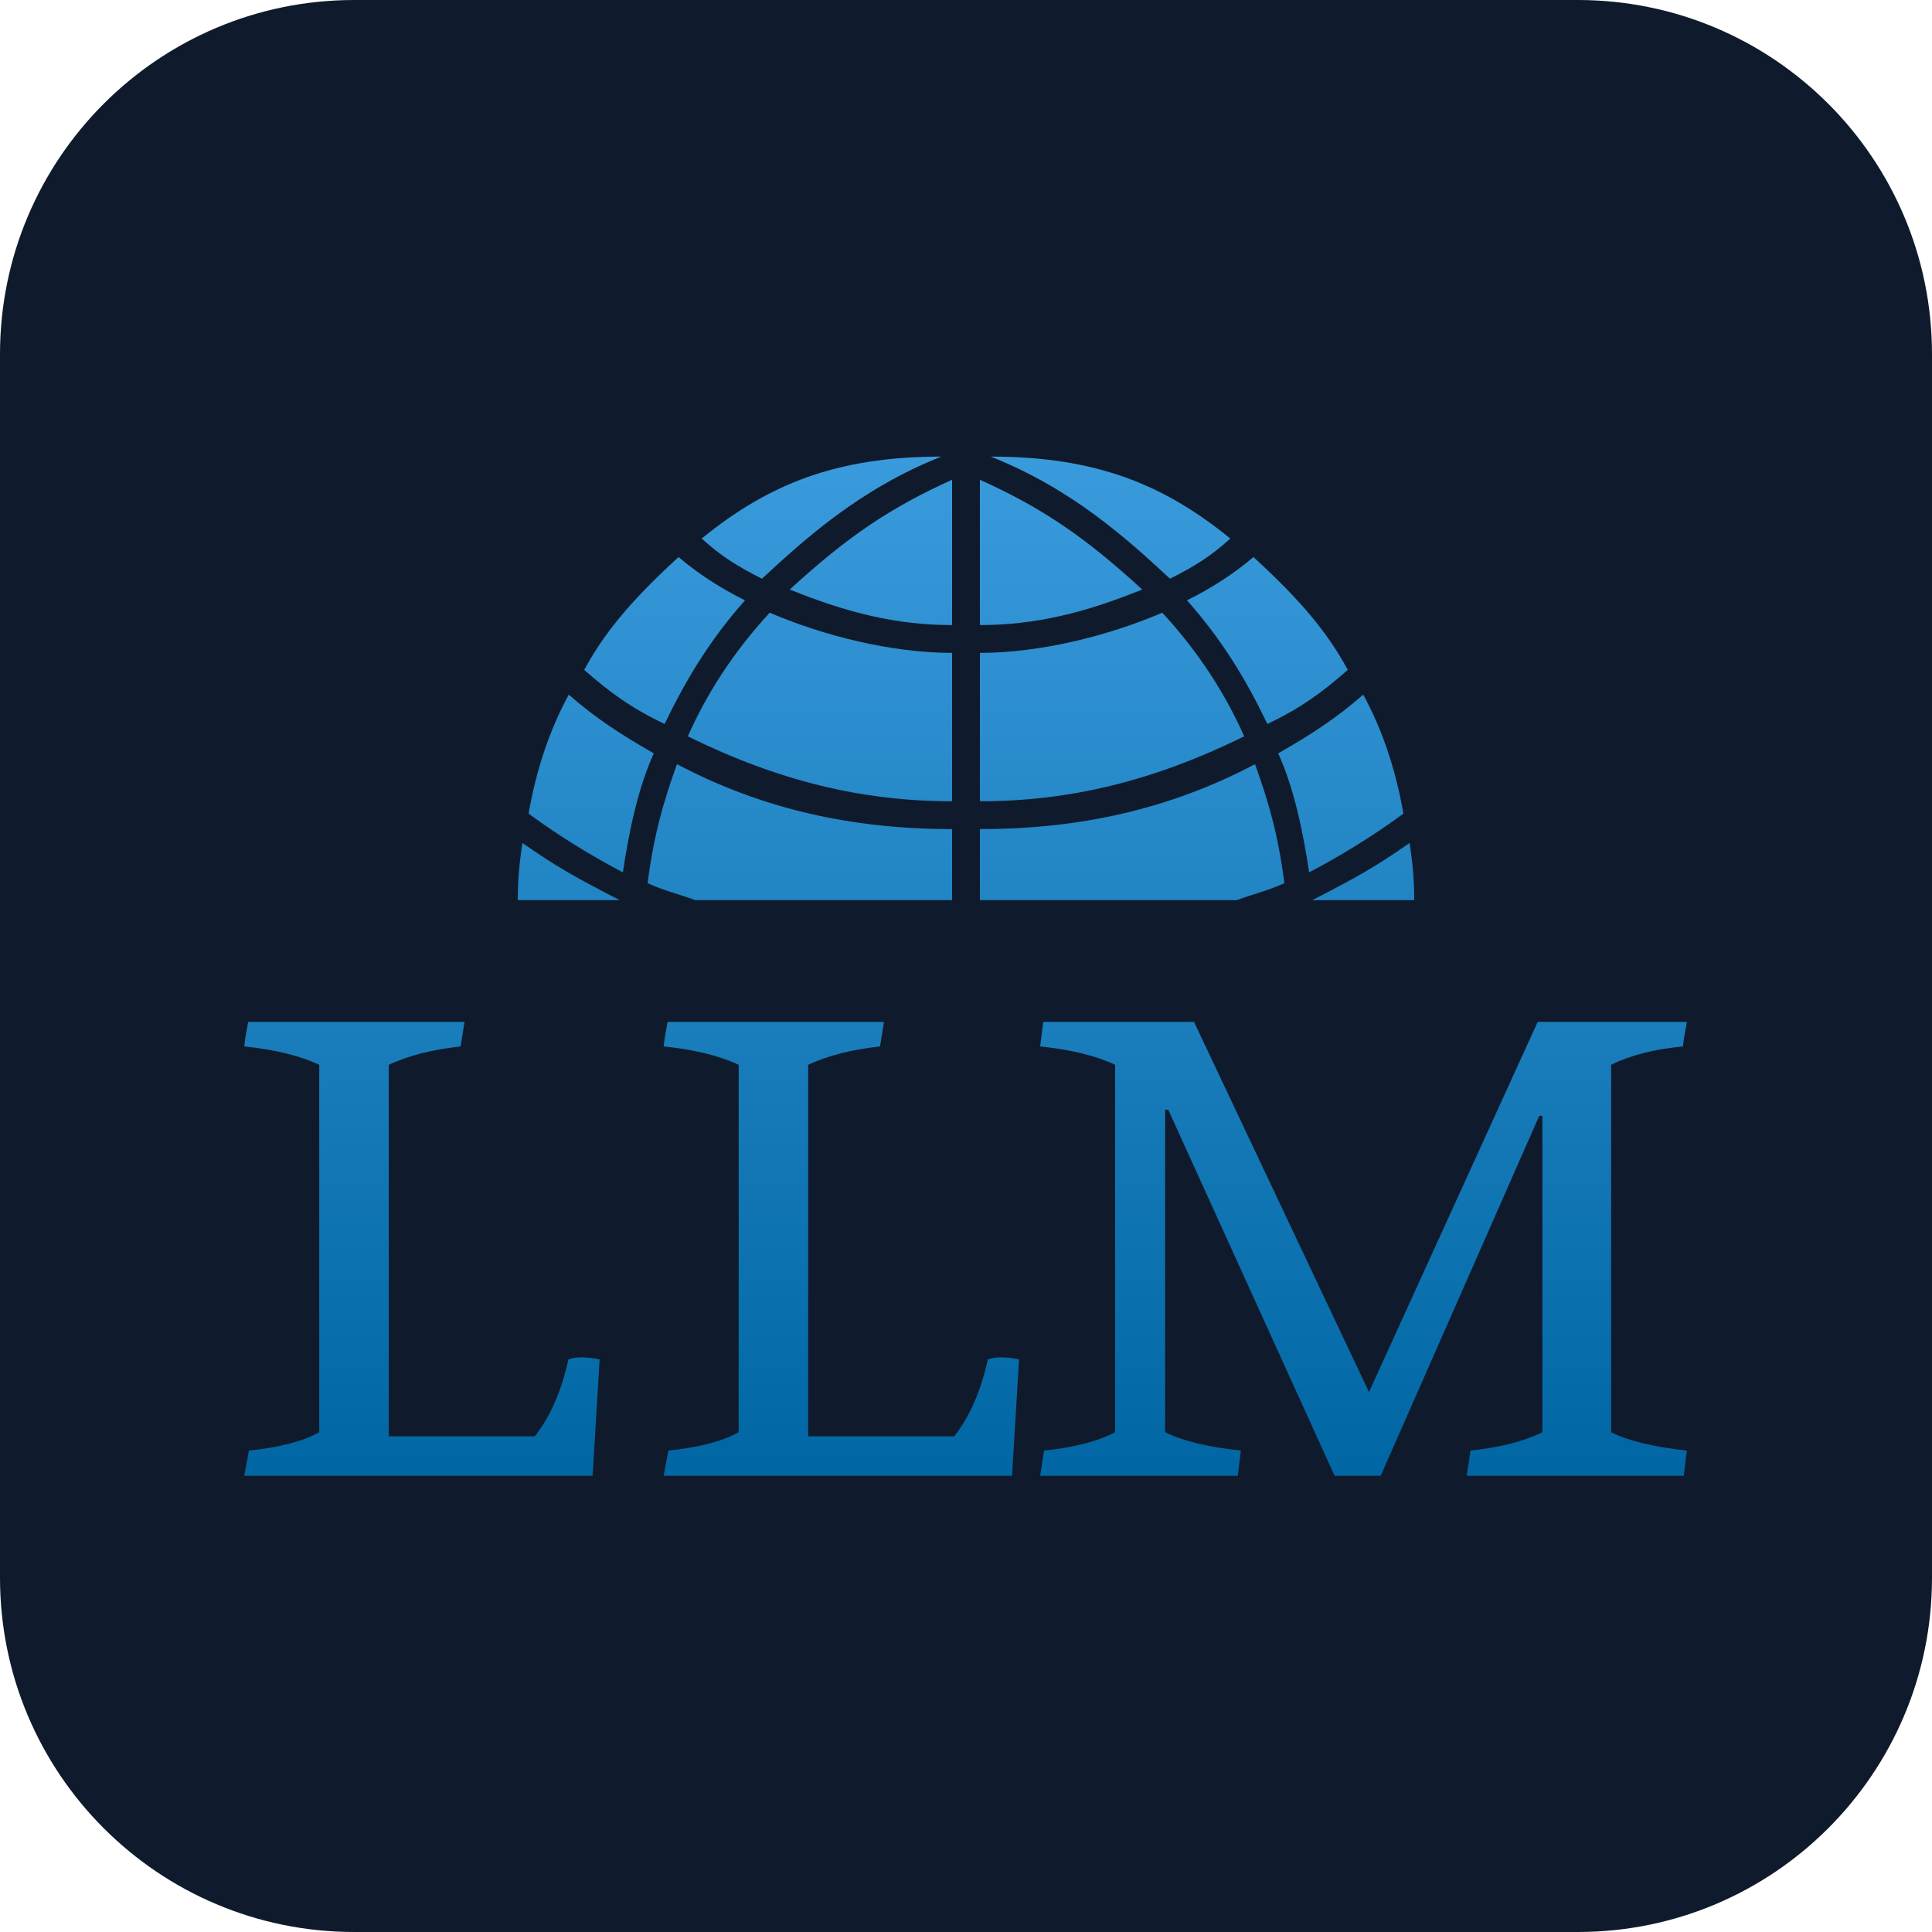
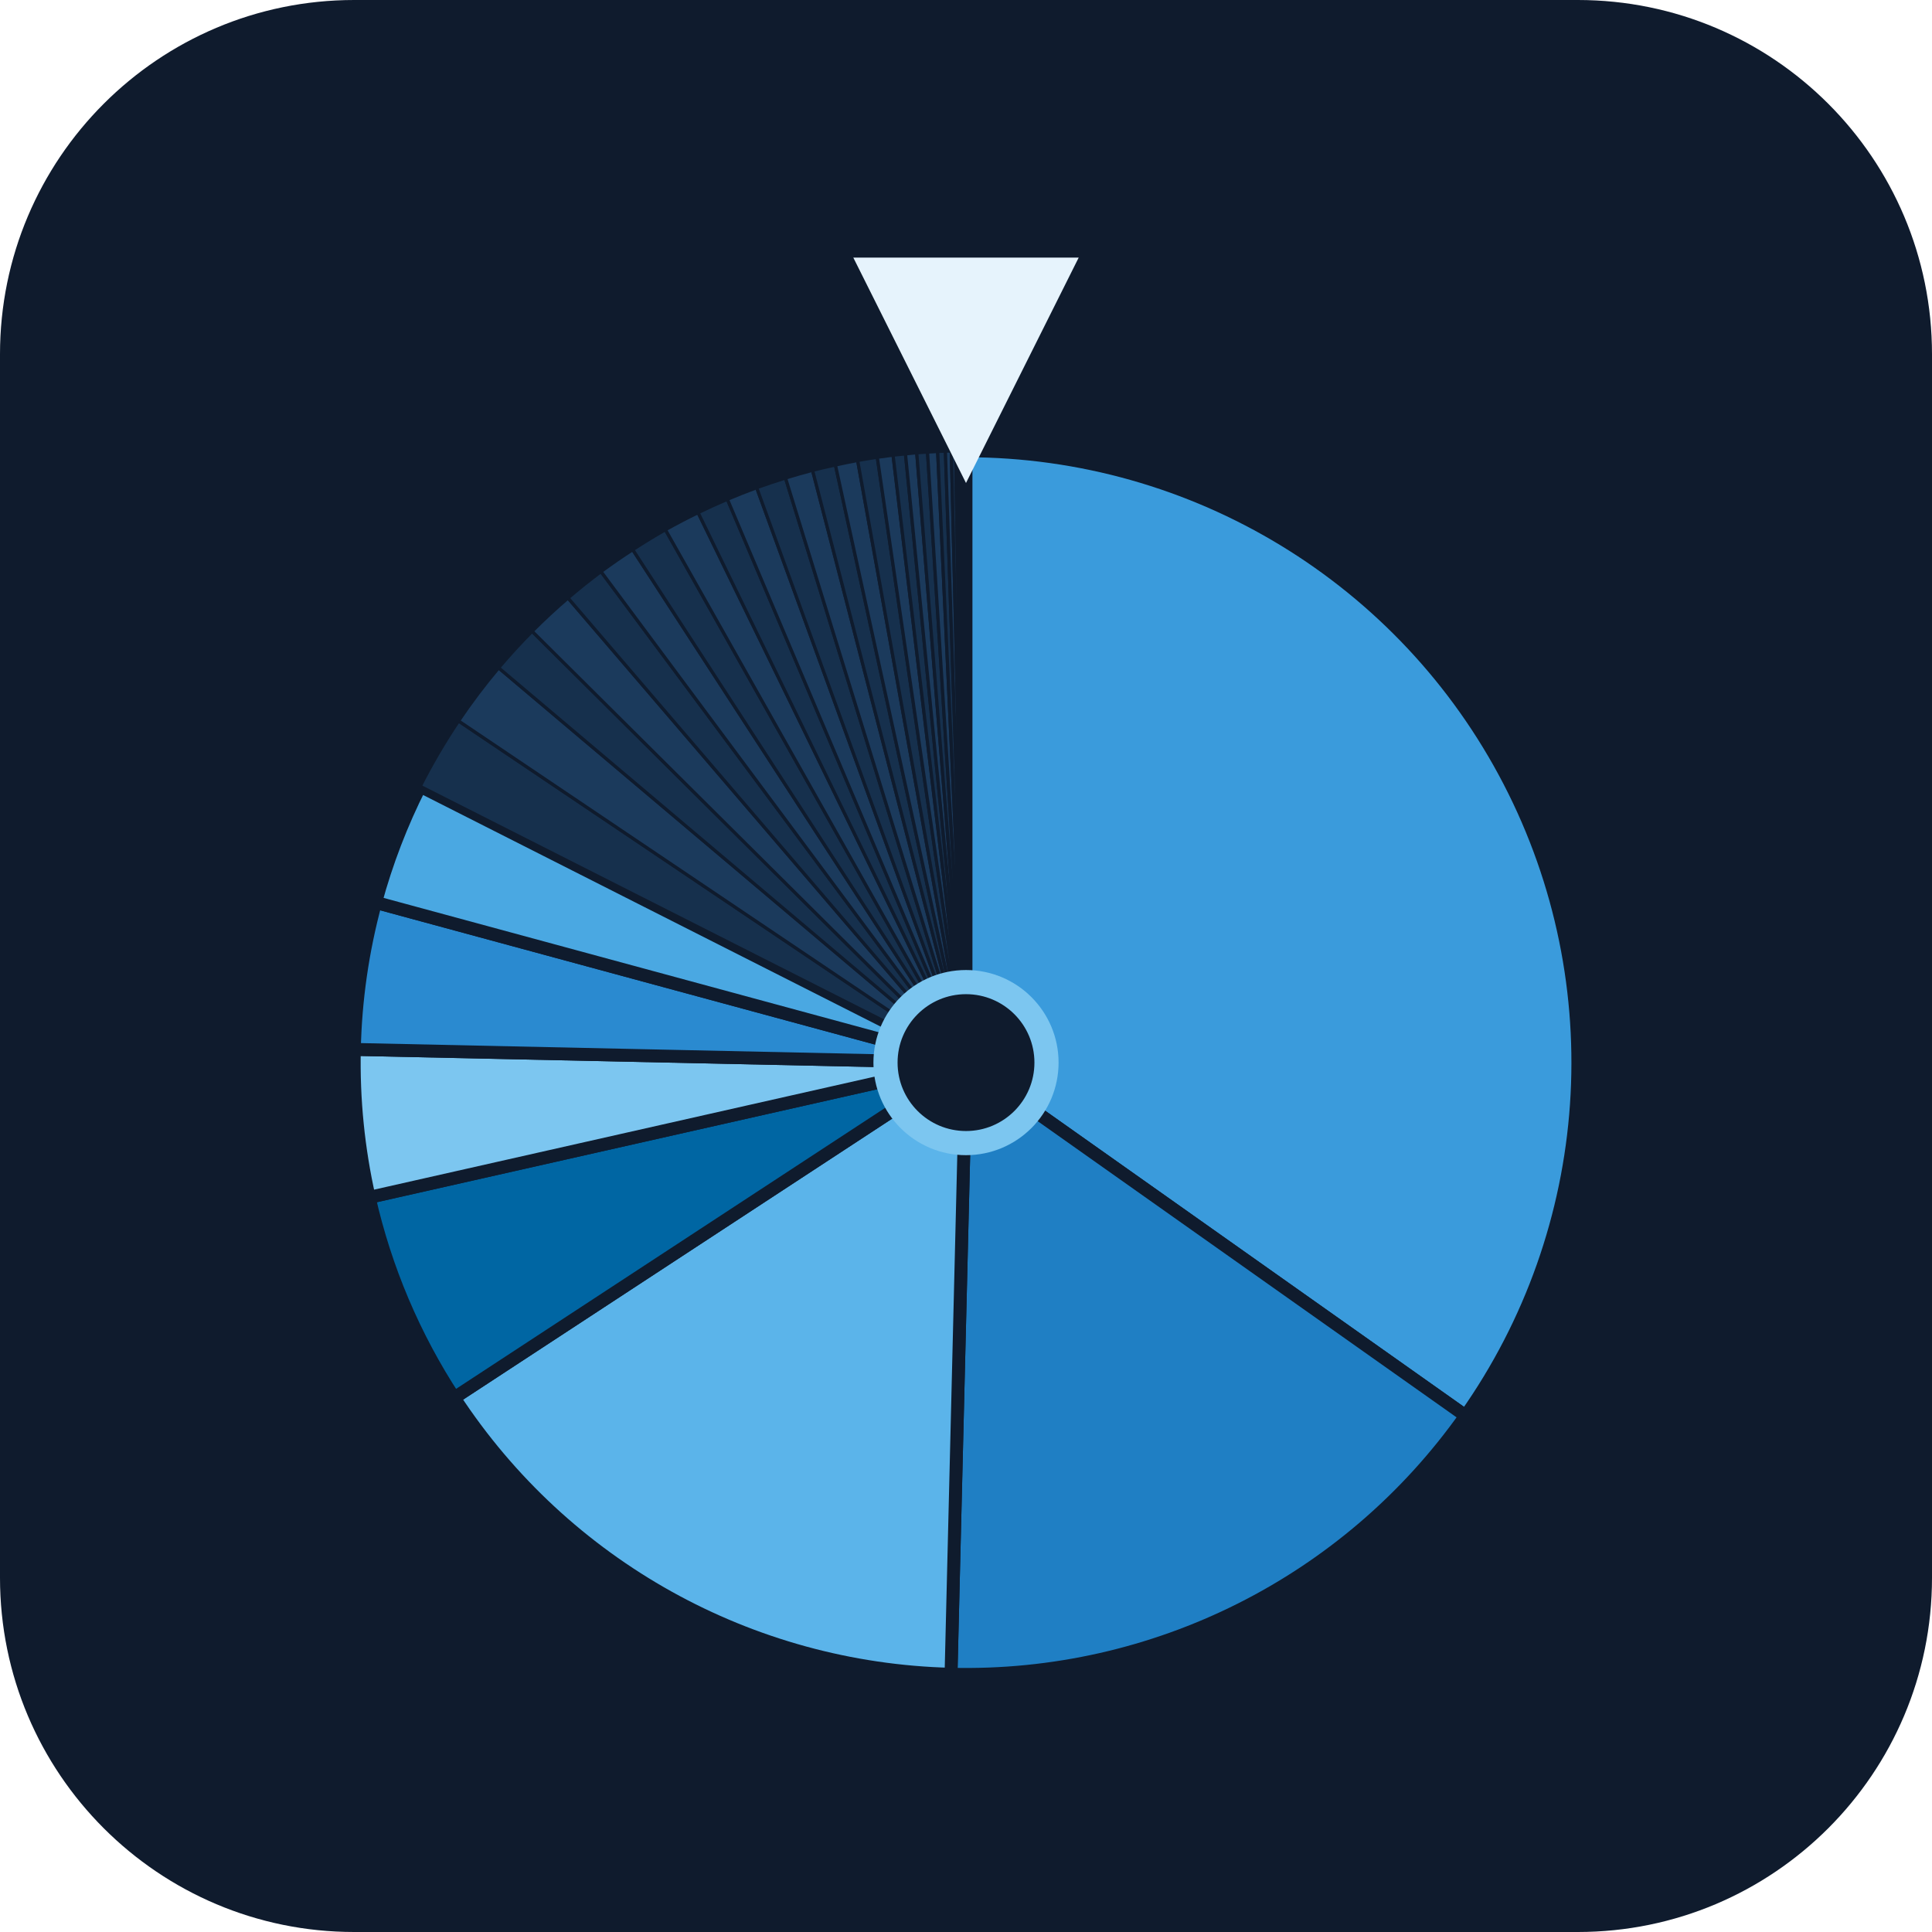
<svg xmlns="http://www.w3.org/2000/svg" viewBox="0 0 120 120" width="120" height="120" role="img">
-   <defs>
-     <linearGradient id="llmGrad" gradientUnits="userSpaceOnUse" x1="0" y1="35" x2="0" y2="700">
-       <stop offset="0" stop-color="#3a9bdc" />
-       <stop offset="1" stop-color="#0066a3" />
-     </linearGradient>
-   </defs>
  <rect width="120" height="120" rx="22" fill="#0f1b2d" />
-   <g transform="translate(12,25) scale(0.096)" fill="url(#llmGrad)">
-     <path d=" M329 88C372 53 416 35 484 35C431 56 395 89 368 114C352 106 341 99 329 88Z M671 88C628 53 584 35 516 35C569 56 605 89 632 114C648 106 659 99 671 88Z M491 144C455 144 423 136 386 121C423 87 451 68 491 50Z M509 144C545 144 577 136 614 121C577 87 549 68 509 50Z M357 128C341 120 327 111 314 100C289 123 268 145 253 173C270 188 284 198 305 208C319 179 334 154 357 128Z M643 128C659 120 673 111 686 100C711 123 732 145 747 173C730 188 716 198 695 208C681 179 666 154 643 128Z M491 162C452 162 408 151 373 136C349 162 332 189 320 216C379 245 433 258 491 258Z M509 162C548 162 592 151 627 136C651 162 668 189 680 216C621 245 567 258 509 258Z M243 189C260 204 277 215 298 227C288 249 282 277 278 304C257 293 236 280 217 266C222 237 231 211 243 189Z M757 189C740 204 723 215 702 227C712 249 718 277 722 304C743 293 764 280 783 266C778 237 769 211 757 189Z M491 322L325 322C314 318 305 316 294 311C298 280 304 259 313 234C368 263 426 276 491 276Z M509 322L675 322C686 318 695 316 706 311C702 280 696 259 687 234C632 263 574 276 509 276Z M210 322C210 309 211 298 213 285C236 301 247 307 276 322Z M790 322C790 309 789 298 787 285C764 301 753 307 724 322Z " />
-     <path d="m 126.518,668.869 h 94.499 q 15.16,-19.37 21.73,-49.747 3.537,-1.321 8.591,-1.321 5.559,0 11.623,1.321 l -4.548,75.281 H 33.029 l 3.032,-16.289 q 29.815,-3.082 45.481,-11.886 V 428.499 Q 62.844,419.694 33.029,416.612 33.534,411.329 35.556,400.764 H 175.536 l -2.527,15.849 q -27.794,3.082 -46.492,11.886 z m 271.37,0 h 94.499 q 15.16,-19.37 21.73,-49.747 3.537,-1.321 8.591,-1.321 5.559,0 11.623,1.321 l -4.548,75.281 H 304.399 l 3.032,-16.289 q 29.815,-3.082 45.481,-11.886 V 428.499 q -18.698,-8.805 -48.513,-11.886 0.505,-5.283 2.527,-15.849 h 139.98 l -2.527,15.849 q -27.794,3.082 -46.492,11.886 z M 872.911,461.517 h -2.021 L 768.305,694.402 H 738.49 L 630.851,457.554 h -2.021 v 208.673 q 16.676,8.365 49.018,11.886 l -2.021,16.289 h -127.852 l 2.527,-16.289 q 29.31,-3.082 45.986,-11.886 V 428.499 q -18.698,-8.805 -48.513,-11.886 l 2.021,-15.849 h 97.531 L 760.725,640.253 869.879,400.764 h 96.521 q -2.021,10.566 -2.527,15.849 -27.794,2.641 -46.492,11.886 v 237.728 q 16.676,8.365 49.018,11.886 l -2.021,16.289 H 823.893 q 2.021,-11.886 2.527,-16.289 28.805,-3.082 46.492,-11.886 z" />
-   </g>
+   <path d="M60,66 L60.00,28.00 A38,38 0 0 1 91.03,87.94 Z" fill="#3a9bdc" stroke="#0f1b2d" stroke-width="0.8" />
+   <path d="M60,66 L91.03,87.94 A38,38 0 0 1 59.07,103.99 Z" fill="#1f7fc4" stroke="#0f1b2d" stroke-width="0.8" />
+   <path d="M60,66 L59.07,103.99 A38,38 0 0 1 28.21,86.82 Z" fill="#5bb4ea" stroke="#0f1b2d" stroke-width="0.8" />
+   <path d="M60,66 L28.21,86.82 A38,38 0 0 1 22.93,74.37 Z" fill="#0066a3" stroke="#0f1b2d" stroke-width="0.8" />
+   <path d="M60,66 L22.93,74.37 A38,38 0 0 1 22.01,65.18 Z" fill="#7cc6f0" stroke="#0f1b2d" stroke-width="0.8" />
+   <path d="M60,66 L22.01,65.18 A38,38 0 0 1 23.33,56.05 Z" fill="#2a8ad0" stroke="#0f1b2d" stroke-width="0.8" />
+   <path d="M60,66 L23.33,56.05 A38,38 0 0 1 26.10,48.84 Z" fill="#4aa8e2" stroke="#0f1b2d" stroke-width="0.8" />
+   <path d="M60,66 L26.10,48.84 A38,38 0 0 1 28.48,44.78 Z" fill="#16304d" stroke="#0f1b2d" stroke-width="0.2" />
+   <path d="M60,66 L28.48,44.78 A38,38 0 0 1 30.97,41.48 Z" fill="#1b3a5c" stroke="#0f1b2d" stroke-width="0.2" />
+   <path d="M60,66 L30.97,41.48 A38,38 0 0 1 33.05,39.21 Z" fill="#16304d" stroke="#0f1b2d" stroke-width="0.2" />
+   <path d="M60,66 L33.05,39.21 A38,38 0 0 1 35.28,37.14 Z" fill="#1b3a5c" stroke="#0f1b2d" stroke-width="0.2" />
+   <path d="M60,66 L35.28,37.14 A38,38 0 0 1 37.33,35.50 Z" fill="#16304d" stroke="#0f1b2d" stroke-width="0.2" />
+   <path d="M60,66 L37.33,35.50 A38,38 0 0 1 39.30,34.14 Z" fill="#1b3a5c" stroke="#0f1b2d" stroke-width="0.2" />
+   <path d="M60,66 L39.30,34.14 A38,38 0 0 1 41.33,32.90 Z" fill="#16304d" stroke="#0f1b2d" stroke-width="0.2" />
+   <path d="M60,66 L41.33,32.90 A38,38 0 0 1 43.36,31.84 Z" fill="#1b3a5c" stroke="#0f1b2d" stroke-width="0.2" />
+   <path d="M60,66 L43.36,31.84 A38,38 0 0 1 45.18,31.01 Z" fill="#16304d" stroke="#0f1b2d" stroke-width="0.2" />
+   <path d="M60,66 L45.18,31.01 A38,38 0 0 1 47.00,30.29 Z" fill="#1b3a5c" stroke="#0f1b2d" stroke-width="0.2" />
+   <path d="M60,66 L47.00,30.29 A38,38 0 0 1 48.79,29.69 Z" fill="#16304d" stroke="#0f1b2d" stroke-width="0.2" />
+   <path d="M60,66 L48.79,29.69 A38,38 0 0 1 50.47,29.21 Z" fill="#1b3a5c" stroke="#0f1b2d" stroke-width="0.2" />
+   <path d="M60,66 L50.47,29.21 A38,38 0 0 1 51.89,28.88 Z" fill="#16304d" stroke="#0f1b2d" stroke-width="0.2" />
+   <path d="M60,66 L51.89,28.88 A38,38 0 0 1 53.27,28.60 Z" fill="#1b3a5c" stroke="#0f1b2d" stroke-width="0.2" />
+   <path d="M60,66 L53.27,28.60 A38,38 0 0 1 54.49,28.40 Z" fill="#16304d" stroke="#0f1b2d" stroke-width="0.2" />
+   <path d="M60,66 L54.49,28.40 A38,38 0 0 1 55.47,28.27 Z" fill="#1b3a5c" stroke="#0f1b2d" stroke-width="0.2" />
+   <path d="M60,66 L55.47,28.27 A38,38 0 0 1 56.24,28.19 Z" fill="#16304d" stroke="#0f1b2d" stroke-width="0.2" />
+   <path d="M60,66 L56.24,28.19 A38,38 0 0 1 56.94,28.12 Z" fill="#1b3a5c" stroke="#0f1b2d" stroke-width="0.2" />
+   <path d="M60,66 L56.94,28.12 A38,38 0 0 1 57.61,28.08 Z" fill="#16304d" stroke="#0f1b2d" stroke-width="0.2" />
+   <path d="M60,66 L57.61,28.08 A38,38 0 0 1 58.24,28.04 Z" fill="#1b3a5c" stroke="#0f1b2d" stroke-width="0.2" />
+   <path d="M60,66 L58.24,28.04 A38,38 0 0 1 58.72,28.02 Z" fill="#16304d" stroke="#0f1b2d" stroke-width="0.2" />
+   <path d="M60,66 L58.72,28.02 A38,38 0 0 1 59.09,28.01 Z" fill="#1b3a5c" stroke="#0f1b2d" stroke-width="0.2" />
+   <path d="M60,66 L59.09,28.01 A38,38 0 0 1 59.36,28.01 Z" fill="#16304d" stroke="#0f1b2d" stroke-width="0.2" />
+   <path d="M60,66 L59.36,28.01 A38,38 0 0 1 59.53,28.00 Z" fill="#1b3a5c" stroke="#0f1b2d" stroke-width="0.2" />
+   <path d="M60,66 L59.53,28.00 A38,38 0 0 1 59.70,28.00 Z" fill="#16304d" stroke="#0f1b2d" stroke-width="0.2" />
+   <path d="M60,66 L59.70,28.00 A38,38 0 0 1 59.77,28.00 Z" fill="#1b3a5c" stroke="#0f1b2d" stroke-width="0.2" />
+   <path d="M60,66 L59.77,28.00 A38,38 0 0 1 59.79,28.00 Z" fill="#16304d" stroke="#0f1b2d" stroke-width="0.2" />
+   <path d="M60,66 L59.79,28.00 A38,38 0 0 1 59.81,28.00 Z" fill="#1b3a5c" stroke="#0f1b2d" stroke-width="0.2" />
+   <path d="M60,66 L59.81,28.00 A38,38 0 0 1 59.83,28.00 Z" fill="#16304d" stroke="#0f1b2d" stroke-width="0.2" />
+   <path d="M60,66 L59.83,28.00 A38,38 0 0 1 59.85,28.00 Z" fill="#1b3a5c" stroke="#0f1b2d" stroke-width="0.2" />
+   <path d="M60,66 L59.85,28.00 A38,38 0 0 1 59.86,28.00 Z" fill="#16304d" stroke="#0f1b2d" stroke-width="0.2" />
+   <path d="M60,66 L59.86,28.00 A38,38 0 0 1 59.88,28.00 Z" fill="#1b3a5c" stroke="#0f1b2d" stroke-width="0.2" />
+   <path d="M60,66 L59.88,28.00 A38,38 0 0 1 59.89,28.00 Z" fill="#16304d" stroke="#0f1b2d" stroke-width="0.2" />
+   <path d="M60,66 L59.89,28.00 A38,38 0 0 1 59.90,28.00 Z" fill="#1b3a5c" stroke="#0f1b2d" stroke-width="0.2" />
+   <path d="M60,66 L59.90,28.00 A38,38 0 0 1 59.91,28.00 Z" fill="#16304d" stroke="#0f1b2d" stroke-width="0.2" />
+   <path d="M60,66 L59.91,28.00 A38,38 0 0 1 59.92,28.00 Z" fill="#1b3a5c" stroke="#0f1b2d" stroke-width="0.2" />
+   <path d="M60,66 L59.92,28.00 A38,38 0 0 1 59.92,28.00 Z" fill="#16304d" stroke="#0f1b2d" stroke-width="0.2" />
+   <path d="M60,66 L59.92,28.00 A38,38 0 0 1 59.93,28.00 Z" fill="#1b3a5c" stroke="#0f1b2d" stroke-width="0.2" />
+   <path d="M60,66 L59.93,28.00 A38,38 0 0 1 59.94,28.00 Z" fill="#16304d" stroke="#0f1b2d" stroke-width="0.2" />
+   <path d="M60,66 L59.94,28.00 A38,38 0 0 1 59.95,28.00 Z" fill="#1b3a5c" stroke="#0f1b2d" stroke-width="0.2" />
+   <path d="M60,66 L59.95,28.00 A38,38 0 0 1 59.95,28.00 Z" fill="#16304d" stroke="#0f1b2d" stroke-width="0.2" />
+   <path d="M60,66 L59.95,28.00 A38,38 0 0 1 59.96,28.00 Z" fill="#1b3a5c" stroke="#0f1b2d" stroke-width="0.2" />
+   <path d="M60,66 L59.96,28.00 A38,38 0 0 1 59.96,28.00 Z" fill="#16304d" stroke="#0f1b2d" stroke-width="0.2" />
+   <path d="M60,66 L59.96,28.00 A38,38 0 0 1 59.97,28.00 Z" fill="#1b3a5c" stroke="#0f1b2d" stroke-width="0.2" />
+   <path d="M60,66 L59.97,28.00 A38,38 0 0 1 59.97,28.00 Z" fill="#16304d" stroke="#0f1b2d" stroke-width="0.2" />
+   <path d="M60,66 L59.97,28.00 A38,38 0 0 1 59.98,28.00 Z" fill="#1b3a5c" stroke="#0f1b2d" stroke-width="0.2" />
+   <path d="M60,66 L59.98,28.00 A38,38 0 0 1 59.98,28.00 Z" fill="#16304d" stroke="#0f1b2d" stroke-width="0.2" />
+   <path d="M60,66 L59.98,28.00 A38,38 0 0 1 59.99,28.00 Z" fill="#1b3a5c" stroke="#0f1b2d" stroke-width="0.2" />
+   <path d="M60,66 L59.99,28.00 A38,38 0 0 1 59.99,28.00 Z" fill="#16304d" stroke="#0f1b2d" stroke-width="0.2" />
+   <path d="M60,66 L59.99,28.00 A38,38 0 0 1 59.99,28.00 Z" fill="#1b3a5c" stroke="#0f1b2d" stroke-width="0.2" />
+   <path d="M60,66 L59.99,28.00 A38,38 0 0 1 59.99,28.00 Z" fill="#16304d" stroke="#0f1b2d" stroke-width="0.2" />
+   <path d="M60,66 L59.99,28.00 A38,38 0 0 1 59.99,28.00 Z" fill="#1b3a5c" stroke="#0f1b2d" stroke-width="0.2" />
+   <path d="M60,66 L59.99,28.00 A38,38 0 0 1 60.00,28.00 Z" fill="#16304d" stroke="#0f1b2d" stroke-width="0.2" />
+   <path d="M60,66 L60.00,28.00 A38,38 0 0 1 60.00,28.00 Z" fill="#1b3a5c" stroke="#0f1b2d" stroke-width="0.2" />
+   <path d="M60,66 L60.00,28.00 A38,38 0 0 1 60.00,28.00 Z" fill="#16304d" stroke="#0f1b2d" stroke-width="0.2" />
+   <path d="M60,66 L60.00,28.00 A38,38 0 0 1 60.00,28.00 Z" fill="#1b3a5c" stroke="#0f1b2d" stroke-width="0.2" />
+   <path d="M60,66 L60.00,28.00 A38,38 0 0 1 60.00,28.00 Z" fill="#16304d" stroke="#0f1b2d" stroke-width="0.2" />
+   <path d="M60,66 L60.00,28.00 A38,38 0 0 1 60.00,28.00 Z" fill="#1b3a5c" stroke="#0f1b2d" stroke-width="0.2" />
+   <circle cx="60" cy="66" r="5" fill="#0f1b2d" stroke="#7cc6f0" stroke-width="1.5" />
+   <path d="M53,16 L67,16 L60,30 Z" fill="#e6f3fc" />
</svg>
